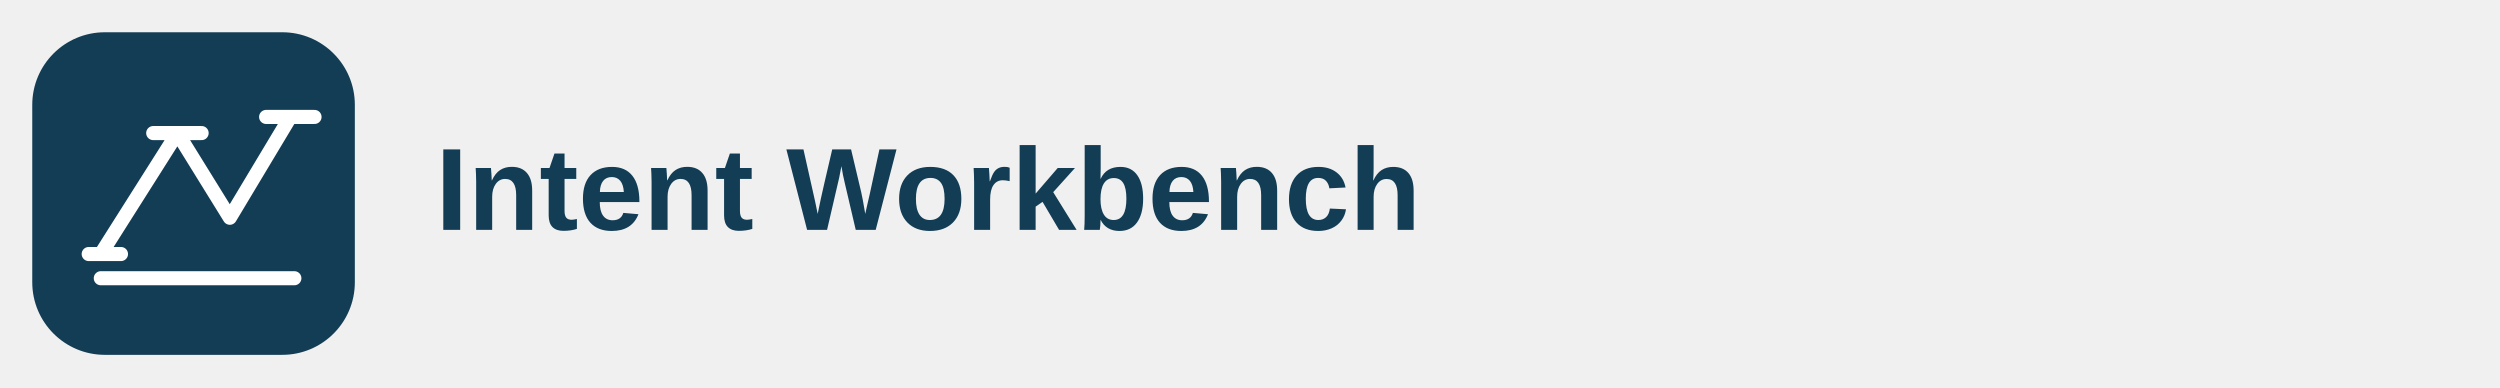
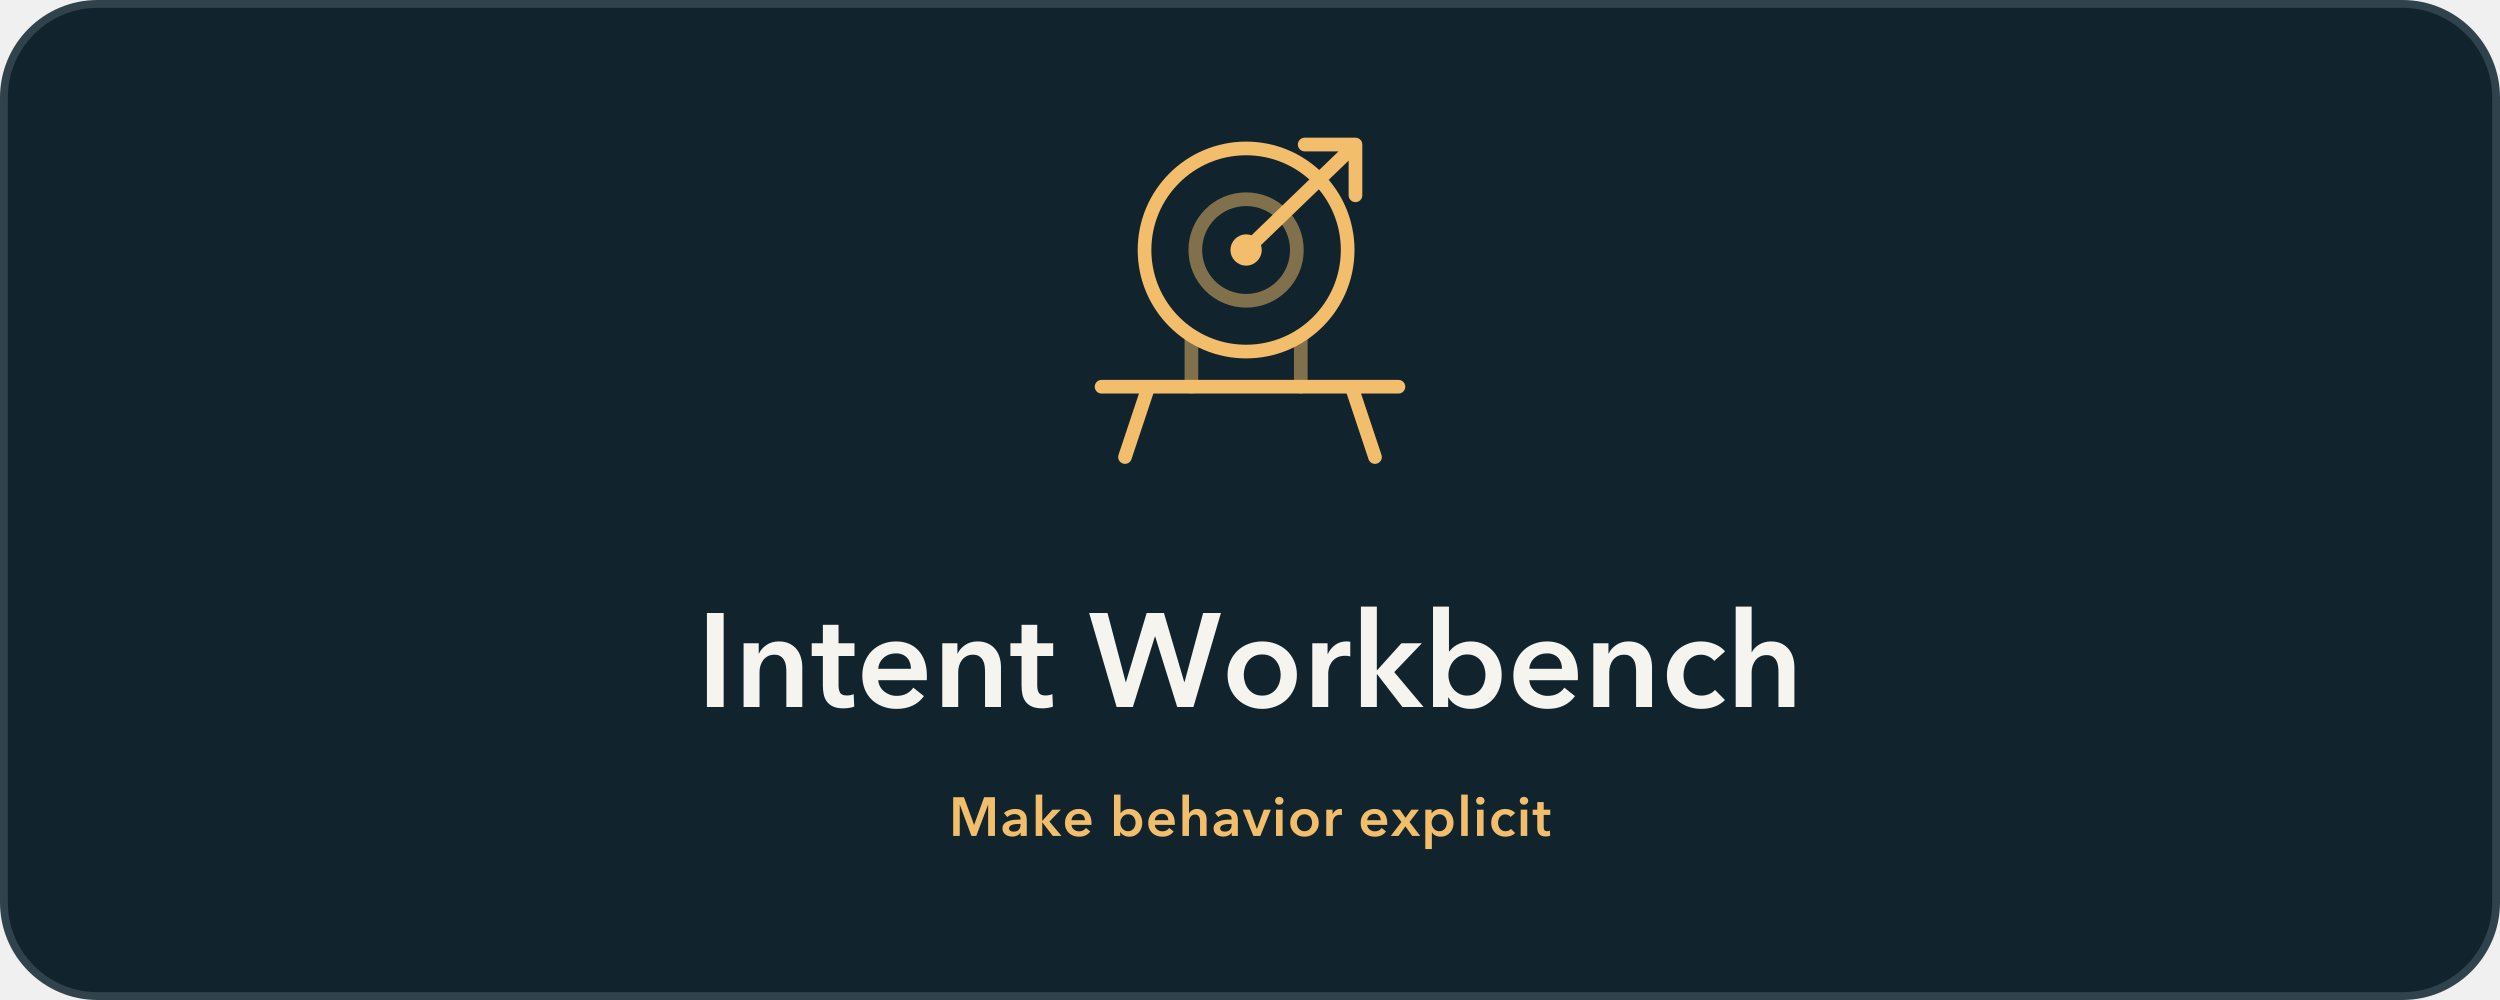
- <svg xmlns="http://www.w3.org/2000/svg" viewBox="0 0 620 96" role="img" aria-labelledby="title desc">
-   <rect width="80" height="80" x="8" y="8" rx="18" fill="#123D55" />
-   <path d="M17 55l19-30 13 21 15-25 M17 61h48 M30 25h12 M58 21h12 M14 55h8" transform="translate(8 8)" fill="none" stroke="white" stroke-width="3.5" stroke-linecap="round" stroke-linejoin="round" />
-   <text x="108" y="57" fill="#123D55" font-family="Verdana,Arial,sans-serif" font-weight="700" font-size="29">Intent Workbench</text>
+ <svg xmlns="http://www.w3.org/2000/svg" width="640" height="256" viewBox="0 0 640 256" role="img" aria-labelledby="title desc">
+   <rect x="1" y="1" width="638" height="254" rx="24" fill="#11232D" stroke="#30434D" stroke-width="2" />
+   <g transform="translate(272 29)" color="#F2BE6C" fill="none" stroke="currentColor" stroke-width="3.5" stroke-linecap="round" stroke-linejoin="round">
+     <circle cx="47" cy="35" r="26" />
+     <circle cx="47" cy="35" r="13" opacity=".5" />
+     <path d="m47 35 28-27M62 8h13v13M10 70h76M22 70l-6 18M74 70l6 18" />
+     <path d="M33 57v13M61 57v13" opacity=".5" />
+     <circle cx="47" cy="35" r="4" fill="currentColor" stroke="none" />
+   </g>
+   <path fill="#F5F4EF" d="M180.974 156.928H185.258V181.0H180.974ZM190.358 164.68H194.234V167.298H194.302Q194.846 166.074 196.189 165.139Q197.532 164.204 199.368 164.204Q200.966 164.204 202.105 164.765Q203.244 165.326 203.975 166.244Q204.706 167.162 205.046 168.352Q205.386 169.542 205.386 170.8V181.0H201.306V171.956Q201.306 171.242 201.204 170.46Q201.102 169.678 200.762 169.049Q200.422 168.42 199.827 168.012Q199.232 167.604 198.246 167.604Q197.26 167.604 196.546 167.995Q195.832 168.386 195.373 168.998Q194.914 169.61 194.676 170.409Q194.438 171.208 194.438 172.024V181.0H190.358ZM207.8 167.944V164.68H210.656V159.954H214.668V164.68H218.748V167.944H214.668V175.526Q214.668 176.614 215.059 177.328Q215.45 178.042 216.81 178.042Q217.218 178.042 217.694 177.957Q218.17 177.872 218.544 177.702L218.68 180.898Q218.136 181.102 217.388 181.221Q216.64 181.34 215.96 181.34Q214.328 181.34 213.308 180.881Q212.288 180.422 211.693 179.623Q211.098 178.824 210.877 177.787Q210.656 176.75 210.656 175.56V167.944ZM233.198 171.208Q233.198 170.426 232.977 169.712Q232.756 168.998 232.28 168.454Q231.804 167.91 231.073 167.587Q230.342 167.264 229.356 167.264Q227.52 167.264 226.245 168.369Q224.97 169.474 224.834 171.208ZM237.278 173.044Q237.278 173.316 237.278 173.588Q237.278 173.86 237.244 174.132H224.834Q224.902 175.016 225.293 175.747Q225.684 176.478 226.33 177.005Q226.976 177.532 227.792 177.838Q228.608 178.144 229.492 178.144Q231.022 178.144 232.076 177.583Q233.13 177.022 233.81 176.036L236.53 178.212Q234.116 181.476 229.526 181.476Q227.622 181.476 226.024 180.881Q224.426 180.286 223.253 179.198Q222.08 178.11 221.417 176.529Q220.754 174.948 220.754 172.942Q220.754 170.97 221.417 169.355Q222.08 167.74 223.236 166.601Q224.392 165.462 225.973 164.833Q227.554 164.204 229.39 164.204Q231.09 164.204 232.535 164.765Q233.98 165.326 235.034 166.431Q236.088 167.536 236.683 169.185Q237.278 170.834 237.278 173.044ZM241.222 164.68H245.098V167.298H245.166Q245.71 166.074 247.053 165.139Q248.396 164.204 250.232 164.204Q251.83 164.204 252.969 164.765Q254.108 165.326 254.839 166.244Q255.57 167.162 255.91 168.352Q256.25 169.542 256.25 170.8V181.0H252.17V171.956Q252.17 171.242 252.068 170.46Q251.966 169.678 251.626 169.049Q251.286 168.42 250.691 168.012Q250.096 167.604 249.11 167.604Q248.124 167.604 247.41 167.995Q246.696 168.386 246.237 168.998Q245.778 169.61 245.54 170.409Q245.302 171.208 245.302 172.024V181.0H241.222ZM258.664 167.944V164.68H261.52V159.954H265.532V164.68H269.612V167.944H265.532V175.526Q265.532 176.614 265.923 177.328Q266.314 178.042 267.674 178.042Q268.082 178.042 268.558 177.957Q269.034 177.872 269.408 177.702L269.544 180.898Q269.0 181.102 268.252 181.221Q267.504 181.34 266.824 181.34Q265.192 181.34 264.172 180.881Q263.152 180.422 262.557 179.623Q261.962 178.824 261.741 177.787Q261.52 176.75 261.52 175.56V167.944ZM278.826 156.928H283.518L288.176 174.608H288.244L293.548 156.928H297.968L303.17 174.608H303.238L307.998 156.928H312.554L305.516 181.0H301.368L295.724 162.946H295.656L290.012 181.0H285.864ZM314.254 172.772Q314.254 170.834 314.951 169.253Q315.648 167.672 316.838 166.55Q318.028 165.428 319.66 164.816Q321.292 164.204 323.128 164.204Q324.964 164.204 326.596 164.816Q328.228 165.428 329.418 166.55Q330.608 167.672 331.305 169.253Q332.002 170.834 332.002 172.772Q332.002 174.71 331.305 176.308Q330.608 177.906 329.418 179.045Q328.228 180.184 326.596 180.83Q324.964 181.476 323.128 181.476Q321.292 181.476 319.66 180.83Q318.028 180.184 316.838 179.045Q315.648 177.906 314.951 176.308Q314.254 174.71 314.254 172.772ZM318.402 172.772Q318.402 173.724 318.691 174.676Q318.98 175.628 319.558 176.376Q320.136 177.124 321.02 177.6Q321.904 178.076 323.128 178.076Q324.352 178.076 325.236 177.6Q326.12 177.124 326.698 176.376Q327.276 175.628 327.565 174.676Q327.854 173.724 327.854 172.772Q327.854 171.82 327.565 170.885Q327.276 169.95 326.698 169.202Q326.12 168.454 325.236 167.995Q324.352 167.536 323.128 167.536Q321.904 167.536 321.02 167.995Q320.136 168.454 319.558 169.202Q318.98 169.95 318.691 170.885Q318.402 171.82 318.402 172.772ZM335.946 164.68H339.856V167.4H339.924Q340.604 165.972 341.828 165.088Q343.052 164.204 344.684 164.204Q344.922 164.204 345.194 164.221Q345.466 164.238 345.67 164.306V168.046Q345.262 167.944 344.973 167.91Q344.684 167.876 344.412 167.876Q343.018 167.876 342.168 168.386Q341.318 168.896 340.842 169.61Q340.366 170.324 340.196 171.072Q340.026 171.82 340.026 172.262V181.0H335.946ZM348.39 155.296H352.47V171.548H352.572L358.76 164.68H363.996L356.924 172.058L364.438 181.0H359.032L352.572 172.636H352.47V181.0H348.39ZM370.932 155.296V166.754H371.034Q371.34 166.346 371.816 165.904Q372.292 165.462 372.955 165.088Q373.618 164.714 374.502 164.459Q375.386 164.204 376.508 164.204Q378.242 164.204 379.704 164.867Q381.166 165.53 382.22 166.686Q383.274 167.842 383.852 169.406Q384.43 170.97 384.43 172.772Q384.43 174.574 383.869 176.155Q383.308 177.736 382.271 178.909Q381.234 180.082 379.755 180.779Q378.276 181.476 376.406 181.476Q374.672 181.476 373.159 180.728Q371.646 179.98 370.796 178.552H370.728V181.0H366.852V155.296ZM380.282 172.772Q380.282 171.82 379.993 170.885Q379.704 169.95 379.126 169.202Q378.548 168.454 377.664 167.995Q376.78 167.536 375.59 167.536Q374.468 167.536 373.584 168.012Q372.7 168.488 372.071 169.236Q371.442 169.984 371.119 170.936Q370.796 171.888 370.796 172.84Q370.796 173.792 371.119 174.727Q371.442 175.662 372.071 176.41Q372.7 177.158 373.584 177.617Q374.468 178.076 375.59 178.076Q376.78 178.076 377.664 177.6Q378.548 177.124 379.126 176.376Q379.704 175.628 379.993 174.676Q380.282 173.724 380.282 172.772ZM399.866 171.208Q399.866 170.426 399.645 169.712Q399.424 168.998 398.948 168.454Q398.472 167.91 397.741 167.587Q397.01 167.264 396.024 167.264Q394.188 167.264 392.913 168.369Q391.638 169.474 391.502 171.208ZM403.946 173.044Q403.946 173.316 403.946 173.588Q403.946 173.86 403.912 174.132H391.502Q391.57 175.016 391.961 175.747Q392.352 176.478 392.998 177.005Q393.644 177.532 394.46 177.838Q395.276 178.144 396.16 178.144Q397.69 178.144 398.744 177.583Q399.798 177.022 400.478 176.036L403.198 178.212Q400.784 181.476 396.194 181.476Q394.29 181.476 392.692 180.881Q391.094 180.286 389.921 179.198Q388.748 178.11 388.085 176.529Q387.422 174.948 387.422 172.942Q387.422 170.97 388.085 169.355Q388.748 167.74 389.904 166.601Q391.06 165.462 392.641 164.833Q394.222 164.204 396.058 164.204Q397.758 164.204 399.203 164.765Q400.648 165.326 401.702 166.431Q402.756 167.536 403.351 169.185Q403.946 170.834 403.946 173.044ZM407.89 164.68H411.766V167.298H411.834Q412.378 166.074 413.721 165.139Q415.064 164.204 416.9 164.204Q418.498 164.204 419.637 164.765Q420.776 165.326 421.507 166.244Q422.238 167.162 422.578 168.352Q422.918 169.542 422.918 170.8V181.0H418.838V171.956Q418.838 171.242 418.736 170.46Q418.634 169.678 418.294 169.049Q417.954 168.42 417.359 168.012Q416.764 167.604 415.778 167.604Q414.792 167.604 414.078 167.995Q413.364 168.386 412.905 168.998Q412.446 169.61 412.208 170.409Q411.97 171.208 411.97 172.024V181.0H407.89ZM438.83 169.202Q438.354 168.522 437.402 168.063Q436.45 167.604 435.464 167.604Q434.342 167.604 433.492 168.063Q432.642 168.522 432.081 169.27Q431.52 170.018 431.248 170.953Q430.976 171.888 430.976 172.84Q430.976 173.792 431.265 174.727Q431.554 175.662 432.132 176.41Q432.71 177.158 433.577 177.617Q434.444 178.076 435.6 178.076Q436.552 178.076 437.504 177.702Q438.456 177.328 439.034 176.614L441.584 179.198Q440.564 180.286 438.983 180.881Q437.402 181.476 435.566 181.476Q433.764 181.476 432.149 180.898Q430.534 180.32 429.327 179.198Q428.12 178.076 427.423 176.478Q426.726 174.88 426.726 172.84Q426.726 170.868 427.423 169.27Q428.12 167.672 429.31 166.55Q430.5 165.428 432.081 164.816Q433.662 164.204 435.464 164.204Q437.266 164.204 438.949 164.884Q440.632 165.564 441.618 166.754ZM453.348 164.204Q454.946 164.204 456.085 164.765Q457.224 165.326 457.955 166.244Q458.686 167.162 459.026 168.352Q459.366 169.542 459.366 170.8V181.0H455.286V172.024Q455.286 171.31 455.184 170.545Q455.082 169.78 454.759 169.151Q454.436 168.522 453.841 168.114Q453.246 167.706 452.26 167.706Q451.274 167.706 450.56 168.08Q449.846 168.454 449.37 169.083Q448.894 169.712 448.656 170.494Q448.418 171.276 448.418 172.092V181.0H444.338V155.296H448.418V166.958H448.486Q448.724 166.448 449.183 165.955Q449.642 165.462 450.254 165.071Q450.866 164.68 451.648 164.442Q452.43 164.204 453.348 164.204Z" />
+   <path fill="#F2BE6C" d="M244.015 204.088H246.773L249.349 211.13H249.391L251.939 204.088H254.711V214.0H252.961V206.034H252.933L249.923 214.0H248.691L245.723 206.034H245.695V214.0H244.015ZM261.283 213.146H261.241Q260.989 213.594 260.429 213.881Q259.869 214.168 259.155 214.168Q258.749 214.168 258.308 214.063Q257.867 213.958 257.496 213.713Q257.125 213.468 256.88 213.069Q256.635 212.67 256.635 212.082Q256.635 211.326 257.062 210.878Q257.489 210.43 258.161 210.192Q258.833 209.954 259.652 209.877Q260.471 209.8 261.255 209.8V209.632Q261.255 209.002 260.8 208.701Q260.345 208.4 259.715 208.4Q259.183 208.4 258.693 208.624Q258.203 208.848 257.881 209.17L257.013 208.148Q257.587 207.616 258.336 207.35Q259.085 207.084 259.855 207.084Q260.751 207.084 261.332 207.336Q261.913 207.588 262.249 207.994Q262.585 208.4 262.718 208.904Q262.851 209.408 262.851 209.912V214.0H261.283ZM261.255 210.934H260.877Q260.471 210.934 260.023 210.969Q259.575 211.004 259.197 211.123Q258.819 211.242 258.567 211.459Q258.315 211.676 258.315 212.054Q258.315 212.292 258.42 212.453Q258.525 212.614 258.693 212.712Q258.861 212.81 259.071 212.852Q259.281 212.894 259.491 212.894Q260.359 212.894 260.807 212.432Q261.255 211.97 261.255 211.172ZM265.139 203.416H266.819V210.108H266.861L269.409 207.28H271.565L268.653 210.318L271.747 214.0H269.521L266.861 210.556H266.819V214.0H265.139ZM277.745 209.968Q277.745 209.646 277.654 209.352Q277.563 209.058 277.367 208.834Q277.171 208.61 276.87 208.477Q276.569 208.344 276.163 208.344Q275.407 208.344 274.882 208.799Q274.357 209.254 274.301 209.968ZM279.425 210.724Q279.425 210.836 279.425 210.948Q279.425 211.06 279.411 211.172H274.301Q274.329 211.536 274.49 211.837Q274.651 212.138 274.917 212.355Q275.183 212.572 275.519 212.698Q275.855 212.824 276.219 212.824Q276.849 212.824 277.283 212.593Q277.717 212.362 277.997 211.956L279.117 212.852Q278.123 214.196 276.233 214.196Q275.449 214.196 274.791 213.951Q274.133 213.706 273.65 213.258Q273.167 212.81 272.894 212.159Q272.621 211.508 272.621 210.682Q272.621 209.87 272.894 209.205Q273.167 208.54 273.643 208.071Q274.119 207.602 274.77 207.343Q275.421 207.084 276.177 207.084Q276.877 207.084 277.472 207.315Q278.067 207.546 278.501 208.001Q278.935 208.456 279.18 209.135Q279.425 209.814 279.425 210.724ZM286.857 203.416V208.134H286.899Q287.025 207.966 287.221 207.784Q287.417 207.602 287.69 207.448Q287.963 207.294 288.327 207.189Q288.691 207.084 289.153 207.084Q289.867 207.084 290.469 207.357Q291.071 207.63 291.505 208.106Q291.939 208.582 292.177 209.226Q292.415 209.87 292.415 210.612Q292.415 211.354 292.184 212.005Q291.953 212.656 291.526 213.139Q291.099 213.622 290.49 213.909Q289.881 214.196 289.111 214.196Q288.397 214.196 287.774 213.888Q287.151 213.58 286.801 212.992H286.773V214.0H285.177V203.416ZM290.707 210.612Q290.707 210.22 290.588 209.835Q290.469 209.45 290.231 209.142Q289.993 208.834 289.629 208.645Q289.265 208.456 288.775 208.456Q288.313 208.456 287.949 208.652Q287.585 208.848 287.326 209.156Q287.067 209.464 286.934 209.856Q286.801 210.248 286.801 210.64Q286.801 211.032 286.934 211.417Q287.067 211.802 287.326 212.11Q287.585 212.418 287.949 212.607Q288.313 212.796 288.775 212.796Q289.265 212.796 289.629 212.6Q289.993 212.404 290.231 212.096Q290.469 211.788 290.588 211.396Q290.707 211.004 290.707 210.612ZM299.071 209.968Q299.071 209.646 298.98 209.352Q298.889 209.058 298.693 208.834Q298.497 208.61 298.196 208.477Q297.895 208.344 297.489 208.344Q296.733 208.344 296.208 208.799Q295.683 209.254 295.627 209.968ZM300.751 210.724Q300.751 210.836 300.751 210.948Q300.751 211.06 300.737 211.172H295.627Q295.655 211.536 295.816 211.837Q295.977 212.138 296.243 212.355Q296.509 212.572 296.845 212.698Q297.181 212.824 297.545 212.824Q298.175 212.824 298.609 212.593Q299.043 212.362 299.323 211.956L300.443 212.852Q299.449 214.196 297.559 214.196Q296.775 214.196 296.117 213.951Q295.459 213.706 294.976 213.258Q294.493 212.81 294.22 212.159Q293.947 211.508 293.947 210.682Q293.947 209.87 294.22 209.205Q294.493 208.54 294.969 208.071Q295.445 207.602 296.096 207.343Q296.747 207.084 297.503 207.084Q298.203 207.084 298.798 207.315Q299.393 207.546 299.827 208.001Q300.261 208.456 300.506 209.135Q300.751 209.814 300.751 210.724ZM306.413 207.084Q307.071 207.084 307.54 207.315Q308.009 207.546 308.31 207.924Q308.611 208.302 308.751 208.792Q308.891 209.282 308.891 209.8V214.0H307.211V210.304Q307.211 210.01 307.169 209.695Q307.127 209.38 306.994 209.121Q306.861 208.862 306.616 208.694Q306.371 208.526 305.965 208.526Q305.559 208.526 305.265 208.68Q304.971 208.834 304.775 209.093Q304.579 209.352 304.481 209.674Q304.383 209.996 304.383 210.332V214.0H302.703V203.416H304.383V208.218H304.411Q304.509 208.008 304.698 207.805Q304.887 207.602 305.139 207.441Q305.391 207.28 305.713 207.182Q306.035 207.084 306.413 207.084ZM315.323 213.146H315.281Q315.029 213.594 314.469 213.881Q313.909 214.168 313.195 214.168Q312.789 214.168 312.348 214.063Q311.907 213.958 311.536 213.713Q311.165 213.468 310.92 213.069Q310.675 212.67 310.675 212.082Q310.675 211.326 311.102 210.878Q311.529 210.43 312.201 210.192Q312.873 209.954 313.692 209.877Q314.511 209.8 315.295 209.8V209.632Q315.295 209.002 314.84 208.701Q314.385 208.4 313.755 208.4Q313.223 208.4 312.733 208.624Q312.243 208.848 311.921 209.17L311.053 208.148Q311.627 207.616 312.376 207.35Q313.125 207.084 313.895 207.084Q314.791 207.084 315.372 207.336Q315.953 207.588 316.289 207.994Q316.625 208.4 316.758 208.904Q316.891 209.408 316.891 209.912V214.0H315.323ZM315.295 210.934H314.917Q314.511 210.934 314.063 210.969Q313.615 211.004 313.237 211.123Q312.859 211.242 312.607 211.459Q312.355 211.676 312.355 212.054Q312.355 212.292 312.46 212.453Q312.565 212.614 312.733 212.712Q312.901 212.81 313.111 212.852Q313.321 212.894 313.531 212.894Q314.399 212.894 314.847 212.432Q315.295 211.97 315.295 211.172ZM318.143 207.28H319.977L321.741 212.18H321.769L323.547 207.28H325.325L322.651 214.0H320.859ZM326.661 207.28H328.341V214.0H326.661ZM326.423 204.998Q326.423 204.592 326.724 204.291Q327.025 203.99 327.487 203.99Q327.949 203.99 328.264 204.277Q328.579 204.564 328.579 204.998Q328.579 205.432 328.264 205.719Q327.949 206.006 327.487 206.006Q327.025 206.006 326.724 205.705Q326.423 205.404 326.423 204.998ZM330.293 210.612Q330.293 209.814 330.58 209.163Q330.867 208.512 331.357 208.05Q331.847 207.588 332.519 207.336Q333.191 207.084 333.947 207.084Q334.703 207.084 335.375 207.336Q336.047 207.588 336.537 208.05Q337.027 208.512 337.314 209.163Q337.601 209.814 337.601 210.612Q337.601 211.41 337.314 212.068Q337.027 212.726 336.537 213.195Q336.047 213.664 335.375 213.93Q334.703 214.196 333.947 214.196Q333.191 214.196 332.519 213.93Q331.847 213.664 331.357 213.195Q330.867 212.726 330.58 212.068Q330.293 211.41 330.293 210.612ZM332.001 210.612Q332.001 211.004 332.12 211.396Q332.239 211.788 332.477 212.096Q332.715 212.404 333.079 212.6Q333.443 212.796 333.947 212.796Q334.451 212.796 334.815 212.6Q335.179 212.404 335.417 212.096Q335.655 211.788 335.774 211.396Q335.893 211.004 335.893 210.612Q335.893 210.22 335.774 209.835Q335.655 209.45 335.417 209.142Q335.179 208.834 334.815 208.645Q334.451 208.456 333.947 208.456Q333.443 208.456 333.079 208.645Q332.715 208.834 332.477 209.142Q332.239 209.45 332.12 209.835Q332.001 210.22 332.001 210.612ZM339.525 207.28H341.135V208.4H341.163Q341.443 207.812 341.947 207.448Q342.451 207.084 343.123 207.084Q343.221 207.084 343.333 207.091Q343.445 207.098 343.529 207.126V208.666Q343.361 208.624 343.242 208.61Q343.123 208.596 343.011 208.596Q342.437 208.596 342.087 208.806Q341.737 209.016 341.541 209.31Q341.345 209.604 341.275 209.912Q341.205 210.22 341.205 210.402V214.0H339.525ZM353.453 209.968Q353.453 209.646 353.362 209.352Q353.271 209.058 353.075 208.834Q352.879 208.61 352.578 208.477Q352.277 208.344 351.871 208.344Q351.115 208.344 350.59 208.799Q350.065 209.254 350.009 209.968ZM355.133 210.724Q355.133 210.836 355.133 210.948Q355.133 211.06 355.119 211.172H350.009Q350.037 211.536 350.198 211.837Q350.359 212.138 350.625 212.355Q350.891 212.572 351.227 212.698Q351.563 212.824 351.927 212.824Q352.557 212.824 352.991 212.593Q353.425 212.362 353.705 211.956L354.825 212.852Q353.831 214.196 351.941 214.196Q351.157 214.196 350.499 213.951Q349.841 213.706 349.358 213.258Q348.875 212.81 348.602 212.159Q348.329 211.508 348.329 210.682Q348.329 209.87 348.602 209.205Q348.875 208.54 349.351 208.071Q349.827 207.602 350.478 207.343Q351.129 207.084 351.885 207.084Q352.585 207.084 353.18 207.315Q353.775 207.546 354.209 208.001Q354.643 208.456 354.888 209.135Q355.133 209.814 355.133 210.724ZM358.765 210.43 356.343 207.28H358.359L359.815 209.366L361.313 207.28H363.245L360.837 210.43L363.581 214.0H361.537L359.787 211.55L358.023 214.0H356.035ZM366.485 207.28V208.218H366.527Q366.653 208.022 366.856 207.819Q367.059 207.616 367.353 207.455Q367.647 207.294 368.018 207.189Q368.389 207.084 368.851 207.084Q369.565 207.084 370.167 207.357Q370.769 207.63 371.203 208.106Q371.637 208.582 371.875 209.226Q372.113 209.87 372.113 210.612Q372.113 211.354 371.882 212.005Q371.651 212.656 371.224 213.139Q370.797 213.622 370.188 213.909Q369.579 214.196 368.809 214.196Q368.095 214.196 367.5 213.902Q366.905 213.608 366.583 213.104H366.555V217.36H364.875V207.28ZM370.405 210.612Q370.405 210.22 370.286 209.835Q370.167 209.45 369.929 209.142Q369.691 208.834 369.327 208.645Q368.963 208.456 368.473 208.456Q368.011 208.456 367.647 208.652Q367.283 208.848 367.024 209.156Q366.765 209.464 366.632 209.856Q366.499 210.248 366.499 210.64Q366.499 211.032 366.632 211.417Q366.765 211.802 367.024 212.11Q367.283 212.418 367.647 212.607Q368.011 212.796 368.473 212.796Q368.963 212.796 369.327 212.6Q369.691 212.404 369.929 212.096Q370.167 211.788 370.286 211.396Q370.405 211.004 370.405 210.612ZM374.065 203.416H375.745V214.0H374.065ZM378.117 207.28H379.797V214.0H378.117ZM377.879 204.998Q377.879 204.592 378.18 204.291Q378.481 203.99 378.943 203.99Q379.405 203.99 379.72 204.277Q380.035 204.564 380.035 204.998Q380.035 205.432 379.72 205.719Q379.405 206.006 378.943 206.006Q378.481 206.006 378.18 205.705Q377.879 205.404 377.879 204.998ZM386.733 209.142Q386.537 208.862 386.145 208.673Q385.753 208.484 385.347 208.484Q384.885 208.484 384.535 208.673Q384.185 208.862 383.954 209.17Q383.723 209.478 383.611 209.863Q383.499 210.248 383.499 210.64Q383.499 211.032 383.618 211.417Q383.737 211.802 383.975 212.11Q384.213 212.418 384.57 212.607Q384.927 212.796 385.403 212.796Q385.795 212.796 386.187 212.642Q386.579 212.488 386.817 212.194L387.867 213.258Q387.447 213.706 386.796 213.951Q386.145 214.196 385.389 214.196Q384.647 214.196 383.982 213.958Q383.317 213.72 382.82 213.258Q382.323 212.796 382.036 212.138Q381.749 211.48 381.749 210.64Q381.749 209.828 382.036 209.17Q382.323 208.512 382.813 208.05Q383.303 207.588 383.954 207.336Q384.605 207.084 385.347 207.084Q386.089 207.084 386.782 207.364Q387.475 207.644 387.881 208.134ZM389.301 207.28H390.981V214.0H389.301ZM389.063 204.998Q389.063 204.592 389.364 204.291Q389.665 203.99 390.127 203.99Q390.589 203.99 390.904 204.277Q391.219 204.564 391.219 204.998Q391.219 205.432 390.904 205.719Q390.589 206.006 390.127 206.006Q389.665 206.006 389.364 205.705Q389.063 205.404 389.063 204.998ZM392.359 208.624V207.28H393.535V205.334H395.187V207.28H396.867V208.624H395.187V211.746Q395.187 212.194 395.348 212.488Q395.509 212.782 396.069 212.782Q396.237 212.782 396.433 212.747Q396.629 212.712 396.783 212.642L396.839 213.958Q396.615 214.042 396.307 214.091Q395.999 214.14 395.719 214.14Q395.047 214.14 394.627 213.951Q394.207 213.762 393.962 213.433Q393.717 213.104 393.626 212.677Q393.535 212.25 393.535 211.76V208.624Z" />
</svg>
